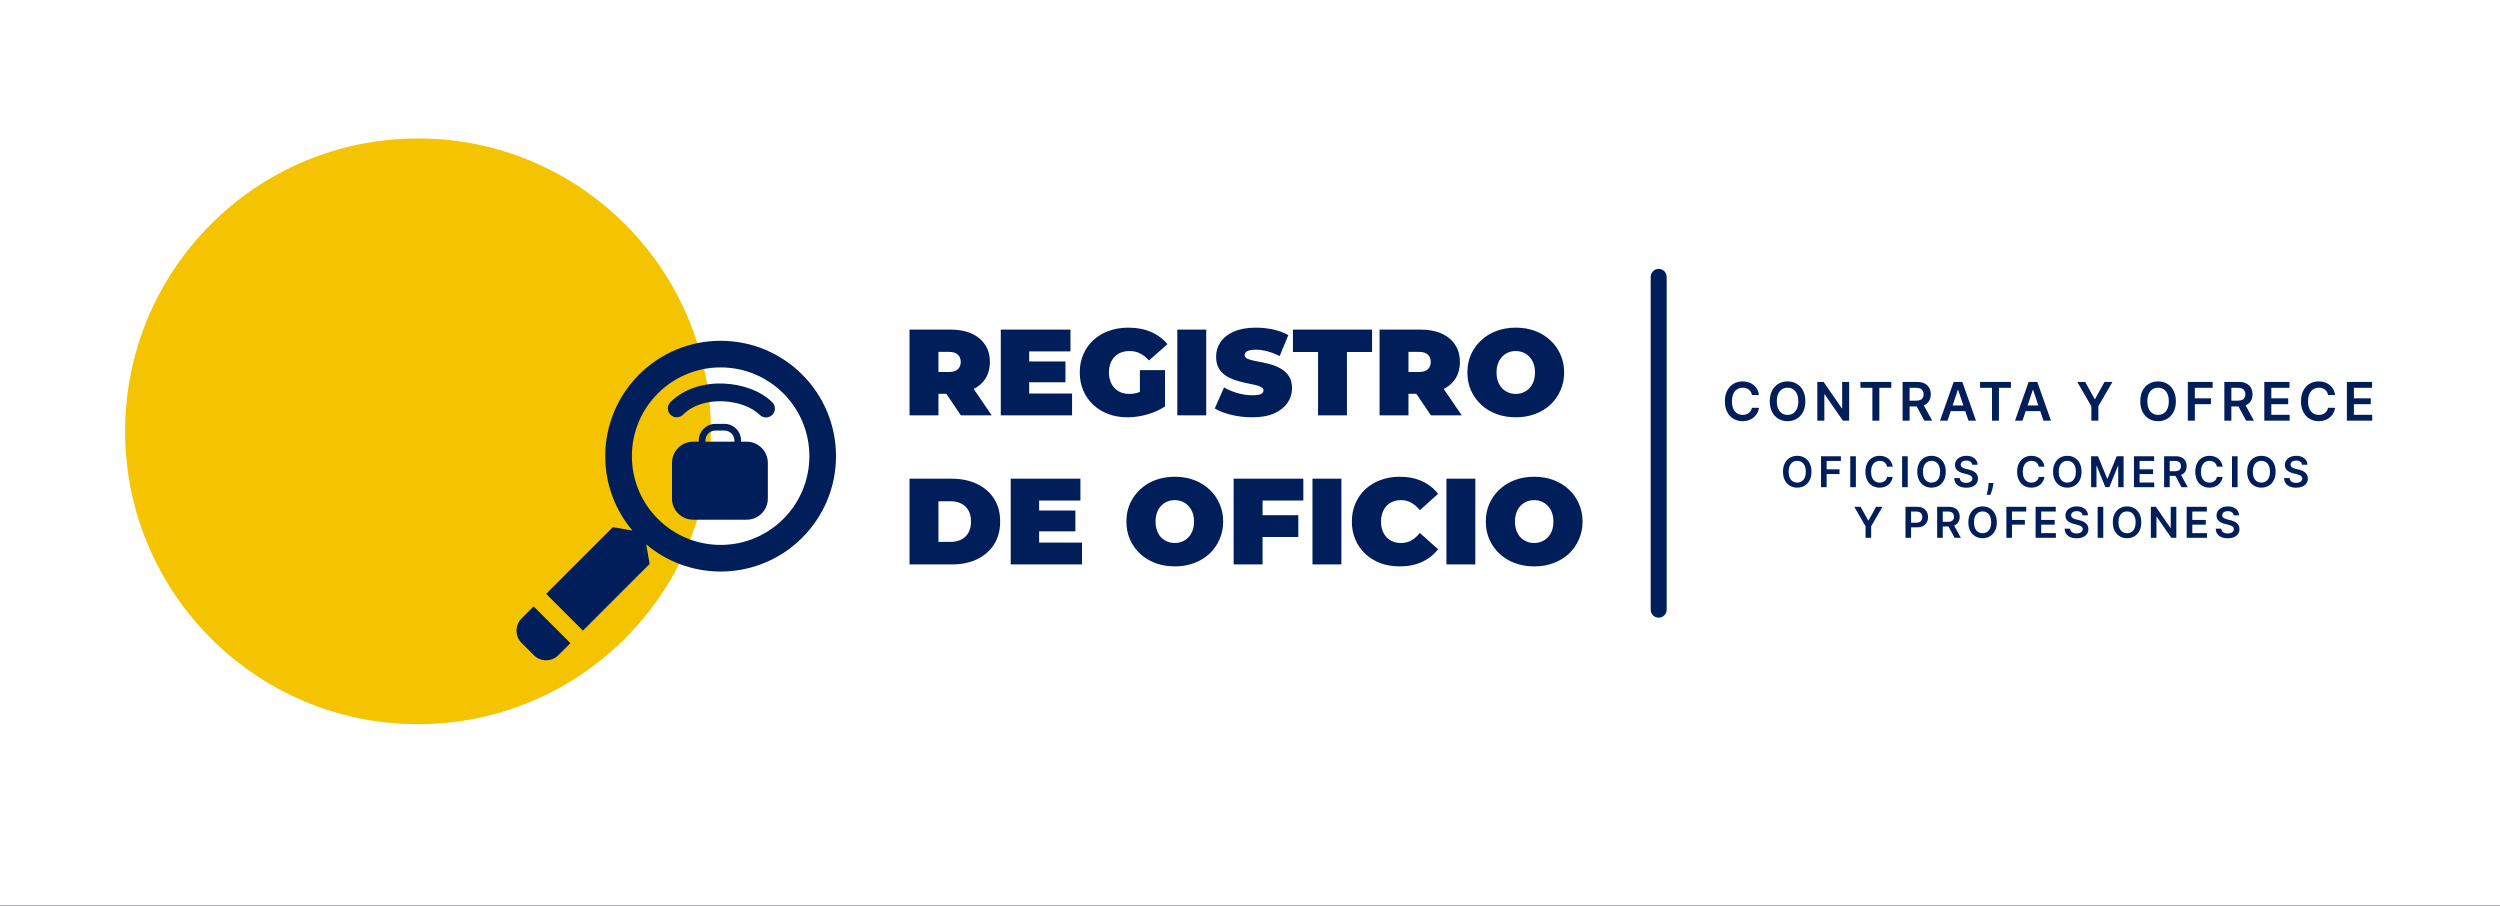
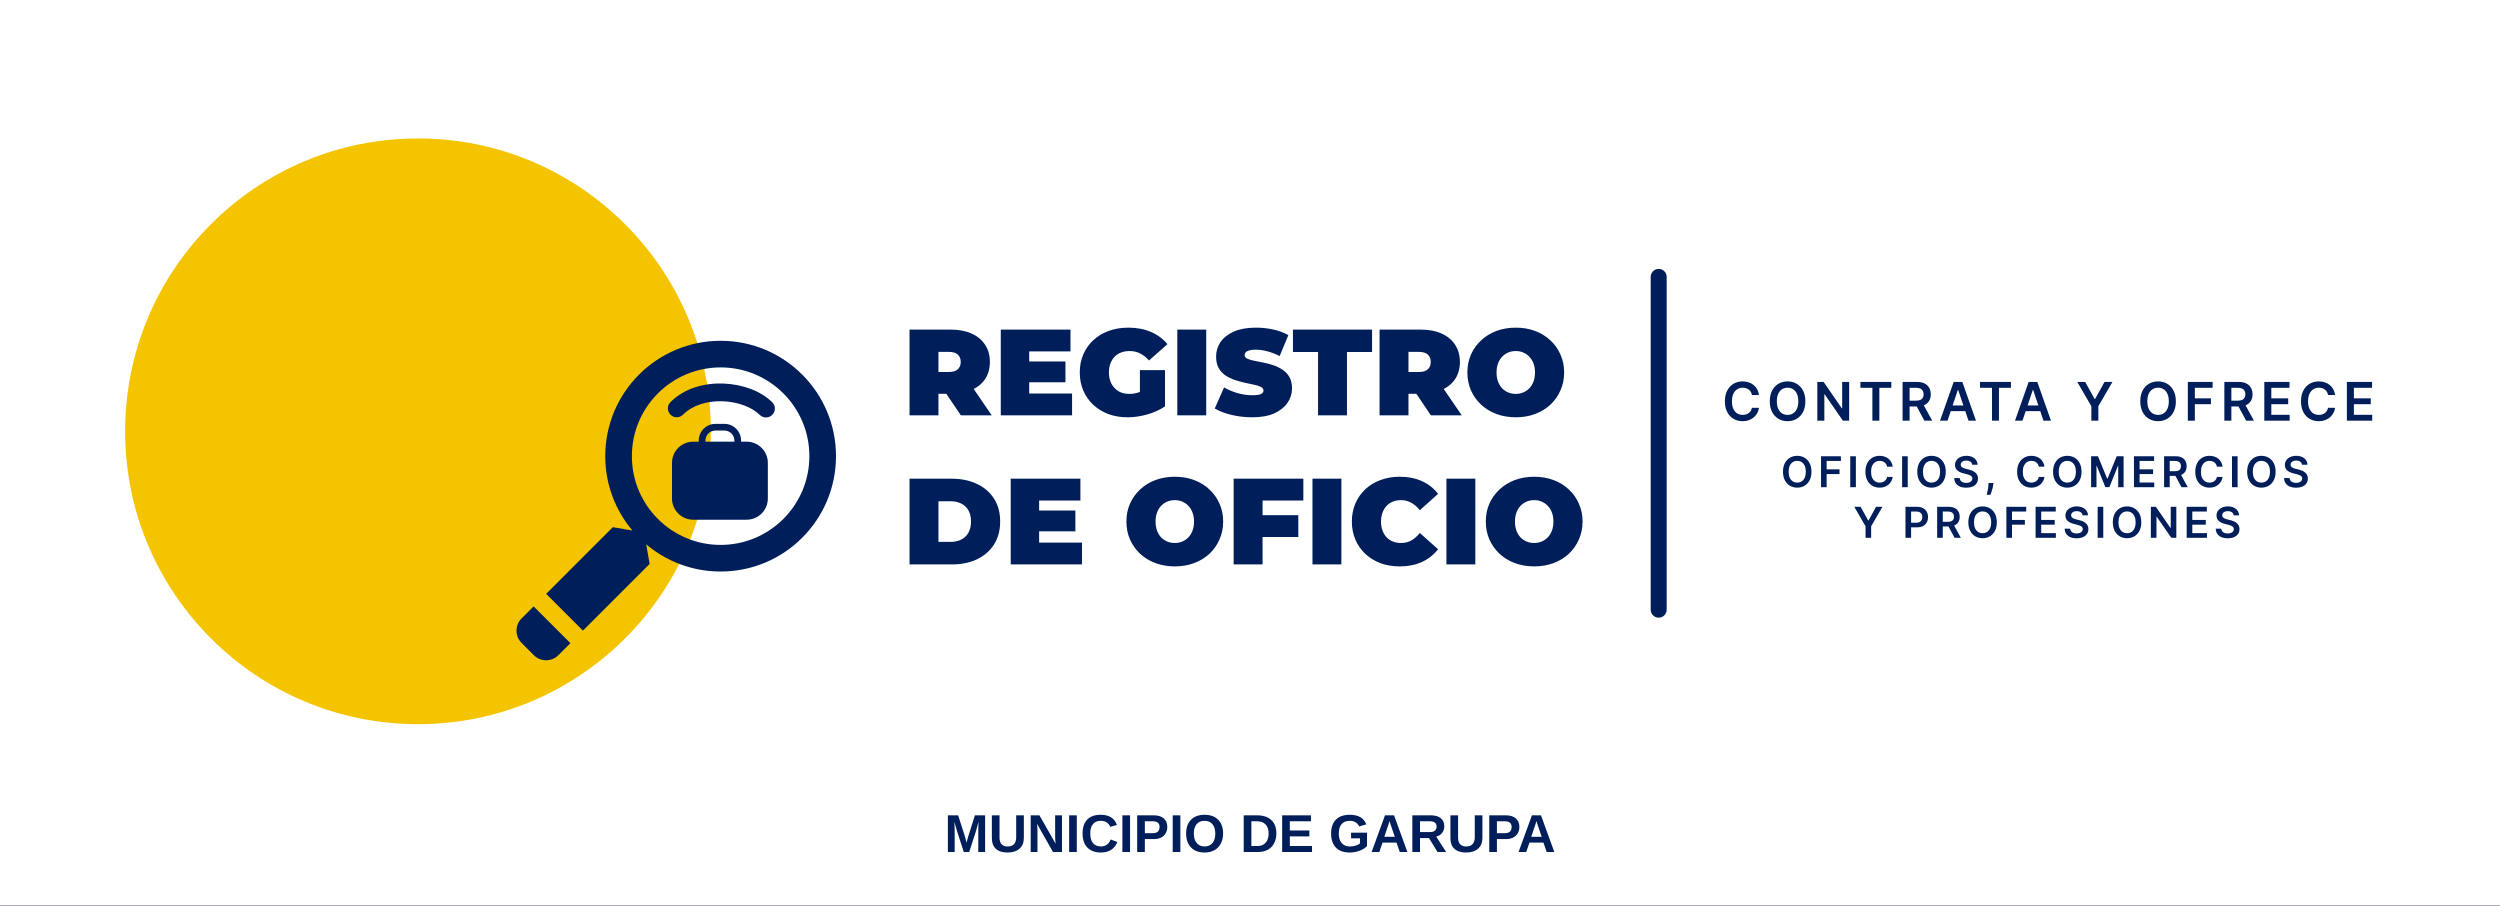
<svg xmlns="http://www.w3.org/2000/svg" width="939" height="340" viewBox="0 0 939 340" fill="none">
  <rect width="939" height="340" fill="#001E5A" />
  <rect width="939" height="340" fill="#001E5A" />
  <rect width="939" height="340" fill="white" />
  <circle cx="157" cy="162" r="110" fill="#F5C400" />
  <path d="M271.507 150.719C277.309 150.944 282.549 153.014 285.352 155.818C286.654 157.12 288.764 157.12 290.066 155.818C291.368 154.517 291.368 152.406 290.067 151.104C285.742 146.779 278.704 144.327 271.766 144.057C264.783 143.785 257.16 145.697 251.821 151.037C250.519 152.339 250.519 154.45 251.821 155.751C253.123 157.053 255.234 157.053 256.535 155.751C260.172 152.113 265.75 150.495 271.507 150.719Z" fill="#001E5A" />
  <path fill-rule="evenodd" clip-rule="evenodd" d="M237.548 199.28C231.175 191.736 227.333 181.983 227.333 171.333C227.333 147.401 246.734 128 270.667 128C294.599 128 314 147.401 314 171.333C314 195.266 294.599 214.667 270.667 214.667C260.017 214.667 250.264 210.825 242.72 204.452L244 211.814L218.954 236.86L205.14 223.046L230.186 198L237.548 199.28ZM270.667 204.667C252.257 204.667 237.333 189.743 237.333 171.333C237.333 152.924 252.257 138 270.667 138C289.076 138 304 152.924 304 171.333C304 189.743 289.076 204.667 270.667 204.667Z" fill="#001E5A" />
  <path d="M214.24 241.574L200.426 227.76L195.907 232.279C193.364 234.822 193.364 238.945 195.907 241.488L200.512 246.093C203.055 248.636 207.178 248.636 209.721 246.093L214.24 241.574Z" fill="#001E5A" />
  <path fill-rule="evenodd" clip-rule="evenodd" d="M278.353 165.479C278.353 162.011 275.542 159.2 272.074 159.2H268.726C265.258 159.2 262.447 162.011 262.447 165.479V167.154H264.958V165.479C264.958 163.398 266.645 161.712 268.726 161.712H272.074C274.155 161.712 275.842 163.398 275.842 165.479V167.154H278.353V165.479Z" fill="#001E5A" />
  <path fill-rule="evenodd" clip-rule="evenodd" d="M288.4 173.851C288.4 169.459 284.839 165.898 280.446 165.898H260.353C255.961 165.898 252.4 169.459 252.4 173.851V187.247C252.4 191.639 255.961 195.2 260.353 195.2H280.446C284.839 195.2 288.4 191.639 288.4 187.247V173.851Z" fill="#001E5A" />
  <path d="M660.686 148.362H658.029C657.954 147.927 657.814 147.541 657.61 147.205C657.407 146.864 657.154 146.575 656.85 146.338C656.547 146.101 656.202 145.924 655.814 145.805C655.43 145.682 655.016 145.621 654.571 145.621C653.78 145.621 653.079 145.82 652.468 146.217C651.858 146.61 651.379 147.188 651.034 147.95C650.688 148.708 650.515 149.634 650.515 150.727C650.515 151.84 650.688 152.777 651.034 153.54C651.384 154.297 651.862 154.87 652.468 155.259C653.079 155.642 653.778 155.834 654.564 155.834C654.999 155.834 655.406 155.777 655.785 155.663C656.169 155.545 656.512 155.372 656.815 155.145C657.123 154.918 657.381 154.638 657.589 154.307C657.802 153.975 657.949 153.597 658.029 153.17L660.686 153.185C660.586 153.876 660.371 154.525 660.039 155.131C659.713 155.737 659.284 156.272 658.754 156.736C658.224 157.195 657.603 157.555 656.893 157.815C656.183 158.071 655.395 158.199 654.528 158.199C653.25 158.199 652.109 157.903 651.105 157.311C650.101 156.719 649.31 155.865 648.733 154.747C648.155 153.63 647.866 152.29 647.866 150.727C647.866 149.16 648.157 147.82 648.74 146.707C649.322 145.59 650.115 144.735 651.119 144.143C652.123 143.552 653.259 143.256 654.528 143.256C655.338 143.256 656.091 143.369 656.787 143.597C657.483 143.824 658.103 144.158 658.647 144.598C659.192 145.034 659.639 145.569 659.99 146.203C660.345 146.833 660.577 147.553 660.686 148.362ZM678.096 150.727C678.096 152.295 677.802 153.637 677.215 154.754C676.633 155.867 675.837 156.719 674.829 157.311C673.825 157.903 672.686 158.199 671.413 158.199C670.139 158.199 668.998 157.903 667.989 157.311C666.986 156.714 666.19 155.86 665.603 154.747C665.021 153.63 664.729 152.29 664.729 150.727C664.729 149.16 665.021 147.82 665.603 146.707C666.19 145.59 666.986 144.735 667.989 144.143C668.998 143.552 670.139 143.256 671.413 143.256C672.686 143.256 673.825 143.552 674.829 144.143C675.837 144.735 676.633 145.59 677.215 146.707C677.802 147.82 678.096 149.16 678.096 150.727ZM675.447 150.727C675.447 149.624 675.274 148.694 674.928 147.936C674.587 147.174 674.114 146.598 673.508 146.21C672.902 145.817 672.203 145.621 671.413 145.621C670.622 145.621 669.924 145.817 669.317 146.21C668.711 146.598 668.236 147.174 667.89 147.936C667.549 148.694 667.379 149.624 667.379 150.727C667.379 151.83 667.549 152.763 667.89 153.526C668.236 154.283 668.711 154.858 669.317 155.251C669.924 155.64 670.622 155.834 671.413 155.834C672.203 155.834 672.902 155.64 673.508 155.251C674.114 154.858 674.587 154.283 674.928 153.526C675.274 152.763 675.447 151.83 675.447 150.727ZM694.54 143.455V158H692.196L685.343 148.092H685.222V158H682.587V143.455H684.945L691.792 153.369H691.919V143.455H694.54ZM698.772 145.663V143.455H710.377V145.663H705.881V158H703.268V145.663H698.772ZM714.614 158V143.455H720.069C721.186 143.455 722.124 143.649 722.881 144.037C723.644 144.425 724.219 144.97 724.607 145.67C725 146.366 725.197 147.179 725.197 148.107C725.197 149.039 724.998 149.849 724.6 150.536C724.207 151.217 723.627 151.745 722.86 152.119C722.093 152.489 721.151 152.673 720.033 152.673H716.148V150.486H719.678C720.332 150.486 720.867 150.396 721.283 150.216C721.7 150.031 722.008 149.764 722.207 149.413C722.41 149.058 722.512 148.623 722.512 148.107C722.512 147.59 722.41 147.15 722.207 146.786C722.003 146.416 721.693 146.137 721.276 145.947C720.86 145.753 720.322 145.656 719.664 145.656H717.249V158H714.614ZM722.129 151.409L725.729 158H722.789L719.252 151.409H722.129ZM731.49 158H728.678L733.798 143.455H737.051L742.179 158H739.366L735.482 146.438H735.368L731.49 158ZM731.582 152.297H739.253V154.413H731.582V152.297ZM743.698 145.663V143.455H755.303V145.663H750.807V158H748.194V145.663H743.698ZM759.65 158H756.838L761.958 143.455H765.211L770.339 158H767.527L763.642 146.438H763.528L759.65 158ZM759.743 152.297H767.413V154.413H759.743V152.297ZM780.222 143.455H783.197L786.756 149.889H786.898L790.456 143.455H793.432L788.141 152.574V158H785.513V152.574L780.222 143.455ZM817.256 150.727C817.256 152.295 816.962 153.637 816.375 154.754C815.793 155.867 814.998 156.719 813.989 157.311C812.985 157.903 811.846 158.199 810.573 158.199C809.299 158.199 808.158 157.903 807.15 157.311C806.146 156.714 805.35 155.86 804.763 154.747C804.181 153.63 803.89 152.29 803.89 150.727C803.89 149.16 804.181 147.82 804.763 146.707C805.35 145.59 806.146 144.735 807.15 144.143C808.158 143.552 809.299 143.256 810.573 143.256C811.846 143.256 812.985 143.552 813.989 144.143C814.998 144.735 815.793 145.59 816.375 146.707C816.962 147.82 817.256 149.16 817.256 150.727ZM814.607 150.727C814.607 149.624 814.434 148.694 814.088 147.936C813.748 147.174 813.274 146.598 812.668 146.21C812.062 145.817 811.364 145.621 810.573 145.621C809.782 145.621 809.084 145.817 808.478 146.21C807.872 146.598 807.396 147.174 807.05 147.936C806.709 148.694 806.539 149.624 806.539 150.727C806.539 151.83 806.709 152.763 807.05 153.526C807.396 154.283 807.872 154.858 808.478 155.251C809.084 155.64 809.782 155.834 810.573 155.834C811.364 155.834 812.062 155.64 812.668 155.251C813.274 154.858 813.748 154.283 814.088 153.526C814.434 152.763 814.607 151.83 814.607 150.727ZM821.747 158V143.455H831.065V145.663H824.382V149.612H830.426V151.821H824.382V158H821.747ZM835.466 158V143.455H840.92C842.038 143.455 842.975 143.649 843.733 144.037C844.495 144.425 845.071 144.97 845.459 145.67C845.852 146.366 846.048 147.179 846.048 148.107C846.048 149.039 845.849 149.849 845.452 150.536C845.059 151.217 844.479 151.745 843.712 152.119C842.945 152.489 842.002 152.673 840.885 152.673H837V150.486H840.53C841.183 150.486 841.718 150.396 842.135 150.216C842.552 150.031 842.859 149.764 843.058 149.413C843.262 149.058 843.364 148.623 843.364 148.107C843.364 147.59 843.262 147.15 843.058 146.786C842.855 146.416 842.545 146.137 842.128 145.947C841.711 145.753 841.174 145.656 840.516 145.656H838.101V158H835.466ZM842.98 151.409L846.581 158H843.641L840.104 151.409H842.98ZM850.474 158V143.455H859.934V145.663H853.109V149.612H859.444V151.821H853.109V155.791H859.991V158H850.474ZM877.072 148.362H874.416C874.34 147.927 874.201 147.541 873.997 147.205C873.794 146.864 873.54 146.575 873.237 146.338C872.934 146.101 872.589 145.924 872.2 145.805C871.817 145.682 871.402 145.621 870.957 145.621C870.167 145.621 869.466 145.82 868.855 146.217C868.244 146.61 867.766 147.188 867.42 147.95C867.075 148.708 866.902 149.634 866.902 150.727C866.902 151.84 867.075 152.777 867.42 153.54C867.771 154.297 868.249 154.87 868.855 155.259C869.466 155.642 870.164 155.834 870.95 155.834C871.386 155.834 871.793 155.777 872.172 155.663C872.555 155.545 872.899 155.372 873.202 155.145C873.509 154.918 873.768 154.638 873.976 154.307C874.189 153.975 874.336 153.597 874.416 153.17L877.072 153.185C876.973 153.876 876.758 154.525 876.426 155.131C876.099 155.737 875.671 156.272 875.141 156.736C874.61 157.195 873.99 157.555 873.28 157.815C872.57 158.071 871.781 158.199 870.915 158.199C869.636 158.199 868.495 157.903 867.491 157.311C866.488 156.719 865.697 155.865 865.119 154.747C864.542 153.63 864.253 152.29 864.253 150.727C864.253 149.16 864.544 147.82 865.126 146.707C865.709 145.59 866.502 144.735 867.506 144.143C868.509 143.552 869.646 143.256 870.915 143.256C871.724 143.256 872.477 143.369 873.173 143.597C873.869 143.824 874.49 144.158 875.034 144.598C875.579 145.034 876.026 145.569 876.376 146.203C876.732 146.833 876.964 147.553 877.072 148.362ZM881.485 158V143.455H890.946V145.663H884.12V149.612H890.456V151.821H884.12V155.791H891.002V158H881.485Z" fill="#001E5A" />
  <path d="M680.388 177.182C680.388 178.436 680.153 179.509 679.683 180.403C679.217 181.294 678.581 181.975 677.774 182.449C676.971 182.922 676.06 183.159 675.041 183.159C674.022 183.159 673.109 182.922 672.302 182.449C671.499 181.972 670.863 181.288 670.393 180.398C669.927 179.504 669.694 178.432 669.694 177.182C669.694 175.928 669.927 174.856 670.393 173.966C670.863 173.072 671.499 172.388 672.302 171.915C673.109 171.441 674.022 171.205 675.041 171.205C676.06 171.205 676.971 171.441 677.774 171.915C678.581 172.388 679.217 173.072 679.683 173.966C680.153 174.856 680.388 175.928 680.388 177.182ZM678.268 177.182C678.268 176.299 678.13 175.555 677.854 174.949C677.581 174.339 677.202 173.879 676.717 173.568C676.232 173.254 675.674 173.097 675.041 173.097C674.408 173.097 673.85 173.254 673.365 173.568C672.88 173.879 672.499 174.339 672.223 174.949C671.95 175.555 671.814 176.299 671.814 177.182C671.814 178.064 671.95 178.811 672.223 179.42C672.499 180.027 672.88 180.487 673.365 180.801C673.85 181.112 674.408 181.267 675.041 181.267C675.674 181.267 676.232 181.112 676.717 180.801C677.202 180.487 677.581 180.027 677.854 179.42C678.13 178.811 678.268 178.064 678.268 177.182ZM683.981 183V171.364H691.435V173.131H686.088V176.29H690.924V178.057H686.088V183H683.981ZM697.063 171.364V183H694.956V171.364H697.063ZM710.906 175.29H708.781C708.721 174.941 708.609 174.633 708.446 174.364C708.283 174.091 708.081 173.86 707.838 173.67C707.596 173.481 707.319 173.339 707.009 173.244C706.702 173.146 706.37 173.097 706.014 173.097C705.382 173.097 704.821 173.256 704.333 173.574C703.844 173.888 703.461 174.35 703.185 174.96C702.908 175.566 702.77 176.307 702.77 177.182C702.77 178.072 702.908 178.822 703.185 179.432C703.465 180.038 703.848 180.496 704.333 180.807C704.821 181.114 705.38 181.267 706.009 181.267C706.357 181.267 706.683 181.222 706.986 181.131C707.293 181.036 707.567 180.898 707.81 180.716C708.056 180.534 708.262 180.311 708.429 180.045C708.6 179.78 708.717 179.477 708.781 179.136L710.906 179.148C710.827 179.701 710.654 180.22 710.389 180.705C710.128 181.189 709.785 181.617 709.361 181.989C708.937 182.356 708.44 182.644 707.872 182.852C707.304 183.057 706.673 183.159 705.98 183.159C704.958 183.159 704.045 182.922 703.242 182.449C702.439 181.975 701.806 181.292 701.344 180.398C700.882 179.504 700.651 178.432 700.651 177.182C700.651 175.928 700.884 174.856 701.35 173.966C701.815 173.072 702.45 172.388 703.253 171.915C704.056 171.441 704.965 171.205 705.98 171.205C706.628 171.205 707.23 171.295 707.787 171.477C708.344 171.659 708.84 171.926 709.276 172.278C709.711 172.627 710.069 173.055 710.35 173.562C710.634 174.066 710.819 174.642 710.906 175.29ZM716.545 171.364V183H714.437V171.364H716.545ZM730.825 177.182C730.825 178.436 730.59 179.509 730.121 180.403C729.655 181.294 729.018 181.975 728.212 182.449C727.408 182.922 726.497 183.159 725.479 183.159C724.46 183.159 723.547 182.922 722.74 182.449C721.937 181.972 721.301 181.288 720.831 180.398C720.365 179.504 720.132 178.432 720.132 177.182C720.132 175.928 720.365 174.856 720.831 173.966C721.301 173.072 721.937 172.388 722.74 171.915C723.547 171.441 724.46 171.205 725.479 171.205C726.497 171.205 727.408 171.441 728.212 171.915C729.018 172.388 729.655 173.072 730.121 173.966C730.59 174.856 730.825 175.928 730.825 177.182ZM728.706 177.182C728.706 176.299 728.568 175.555 728.291 174.949C728.018 174.339 727.64 173.879 727.155 173.568C726.67 173.254 726.111 173.097 725.479 173.097C724.846 173.097 724.287 173.254 723.802 173.568C723.318 173.879 722.937 174.339 722.66 174.949C722.388 175.555 722.251 176.299 722.251 177.182C722.251 178.064 722.388 178.811 722.66 179.42C722.937 180.027 723.318 180.487 723.802 180.801C724.287 181.112 724.846 181.267 725.479 181.267C726.111 181.267 726.67 181.112 727.155 180.801C727.64 180.487 728.018 180.027 728.291 179.42C728.568 178.811 728.706 178.064 728.706 177.182ZM740.742 174.562C740.689 174.066 740.465 173.68 740.071 173.403C739.681 173.127 739.174 172.989 738.549 172.989C738.109 172.989 737.732 173.055 737.418 173.188C737.104 173.32 736.863 173.5 736.696 173.727C736.53 173.955 736.445 174.214 736.441 174.506C736.441 174.748 736.496 174.958 736.606 175.136C736.719 175.314 736.873 175.466 737.066 175.591C737.259 175.712 737.473 175.814 737.708 175.898C737.943 175.981 738.179 176.051 738.418 176.108L739.509 176.381C739.948 176.483 740.371 176.621 740.776 176.795C741.185 176.97 741.551 177.189 741.873 177.455C742.198 177.72 742.456 178.04 742.645 178.415C742.835 178.79 742.929 179.229 742.929 179.733C742.929 180.415 742.755 181.015 742.407 181.534C742.058 182.049 741.554 182.453 740.895 182.744C740.24 183.032 739.446 183.176 738.515 183.176C737.609 183.176 736.823 183.036 736.157 182.756C735.494 182.475 734.975 182.066 734.6 181.528C734.229 180.991 734.028 180.335 733.998 179.562H736.071C736.102 179.968 736.227 180.305 736.446 180.574C736.666 180.843 736.952 181.044 737.304 181.176C737.66 181.309 738.058 181.375 738.498 181.375C738.956 181.375 739.357 181.307 739.702 181.17C740.051 181.03 740.323 180.837 740.52 180.591C740.717 180.341 740.818 180.049 740.821 179.716C740.818 179.413 740.729 179.163 740.554 178.966C740.38 178.765 740.136 178.598 739.821 178.466C739.511 178.33 739.147 178.208 738.731 178.102L737.407 177.761C736.448 177.515 735.691 177.142 735.134 176.642C734.581 176.138 734.304 175.47 734.304 174.636C734.304 173.951 734.49 173.35 734.861 172.835C735.236 172.32 735.746 171.92 736.39 171.636C737.034 171.348 737.763 171.205 738.577 171.205C739.403 171.205 740.126 171.348 740.748 171.636C741.373 171.92 741.863 172.316 742.219 172.824C742.575 173.328 742.759 173.907 742.77 174.562H740.742ZM748.733 181.409L748.659 182.034C748.606 182.511 748.511 182.996 748.375 183.489C748.242 183.985 748.102 184.441 747.954 184.858C747.806 185.275 747.687 185.602 747.596 185.841H746.21C746.263 185.61 746.335 185.295 746.426 184.898C746.52 184.5 746.611 184.053 746.698 183.557C746.786 183.061 746.844 182.557 746.875 182.045L746.914 181.409H748.733ZM767.897 175.29H765.772C765.711 174.941 765.6 174.633 765.437 174.364C765.274 174.091 765.071 173.86 764.829 173.67C764.586 173.481 764.31 173.339 763.999 173.244C763.692 173.146 763.361 173.097 763.005 173.097C762.372 173.097 761.812 173.256 761.323 173.574C760.835 173.888 760.452 174.35 760.175 174.96C759.899 175.566 759.761 176.307 759.761 177.182C759.761 178.072 759.899 178.822 760.175 179.432C760.456 180.038 760.838 180.496 761.323 180.807C761.812 181.114 762.371 181.267 762.999 181.267C763.348 181.267 763.674 181.222 763.977 181.131C764.283 181.036 764.558 180.898 764.8 180.716C765.047 180.534 765.253 180.311 765.42 180.045C765.59 179.78 765.708 179.477 765.772 179.136L767.897 179.148C767.817 179.701 767.645 180.22 767.38 180.705C767.119 181.189 766.776 181.617 766.352 181.989C765.927 182.356 765.431 182.644 764.863 182.852C764.295 183.057 763.664 183.159 762.971 183.159C761.948 183.159 761.035 182.922 760.232 182.449C759.429 181.975 758.797 181.292 758.335 180.398C757.872 179.504 757.641 178.432 757.641 177.182C757.641 175.928 757.874 174.856 758.34 173.966C758.806 173.072 759.441 172.388 760.244 171.915C761.047 171.441 761.956 171.205 762.971 171.205C763.619 171.205 764.221 171.295 764.778 171.477C765.335 171.659 765.831 171.926 766.266 172.278C766.702 172.627 767.06 173.055 767.34 173.562C767.624 174.066 767.81 174.642 767.897 175.29ZM781.825 177.182C781.825 178.436 781.59 179.509 781.121 180.403C780.655 181.294 780.018 181.975 779.212 182.449C778.408 182.922 777.497 183.159 776.479 183.159C775.46 183.159 774.547 182.922 773.74 182.449C772.937 181.972 772.301 181.288 771.831 180.398C771.365 179.504 771.132 178.432 771.132 177.182C771.132 175.928 771.365 174.856 771.831 173.966C772.301 173.072 772.937 172.388 773.74 171.915C774.547 171.441 775.46 171.205 776.479 171.205C777.497 171.205 778.408 171.441 779.212 171.915C780.018 172.388 780.655 173.072 781.121 173.966C781.59 174.856 781.825 175.928 781.825 177.182ZM779.706 177.182C779.706 176.299 779.568 175.555 779.291 174.949C779.018 174.339 778.64 173.879 778.155 173.568C777.67 173.254 777.111 173.097 776.479 173.097C775.846 173.097 775.287 173.254 774.802 173.568C774.318 173.879 773.937 174.339 773.66 174.949C773.388 175.555 773.251 176.299 773.251 177.182C773.251 178.064 773.388 178.811 773.66 179.42C773.937 180.027 774.318 180.487 774.802 180.801C775.287 181.112 775.846 181.267 776.479 181.267C777.111 181.267 777.67 181.112 778.155 180.801C778.64 180.487 779.018 180.027 779.291 179.42C779.568 178.811 779.706 178.064 779.706 177.182ZM785.418 171.364H787.998L791.452 179.795H791.588L795.043 171.364H797.623V183H795.6V175.006H795.492L792.276 182.966H790.765L787.549 174.989H787.441V183H785.418V171.364ZM801.518 183V171.364H809.086V173.131H803.626V176.29H808.694V178.057H803.626V181.233H809.132V183H801.518ZM812.837 183V171.364H817.2C818.094 171.364 818.844 171.519 819.45 171.83C820.06 172.14 820.52 172.576 820.831 173.136C821.145 173.693 821.303 174.343 821.303 175.085C821.303 175.831 821.144 176.479 820.825 177.028C820.511 177.574 820.047 177.996 819.433 178.295C818.82 178.591 818.066 178.739 817.172 178.739H814.064V176.989H816.888C817.411 176.989 817.839 176.917 818.172 176.773C818.505 176.625 818.752 176.411 818.911 176.131C819.074 175.847 819.155 175.498 819.155 175.085C819.155 174.672 819.074 174.32 818.911 174.028C818.748 173.733 818.5 173.509 818.166 173.358C817.833 173.203 817.403 173.125 816.877 173.125H814.945V183H812.837ZM818.848 177.727L821.729 183H819.377L816.547 177.727H818.848ZM834.803 175.29H832.678C832.618 174.941 832.506 174.633 832.343 174.364C832.18 174.091 831.978 173.86 831.735 173.67C831.493 173.481 831.216 173.339 830.906 173.244C830.599 173.146 830.267 173.097 829.911 173.097C829.279 173.097 828.718 173.256 828.229 173.574C827.741 173.888 827.358 174.35 827.082 174.96C826.805 175.566 826.667 176.307 826.667 177.182C826.667 178.072 826.805 178.822 827.082 179.432C827.362 180.038 827.745 180.496 828.229 180.807C828.718 181.114 829.277 181.267 829.906 181.267C830.254 181.267 830.58 181.222 830.883 181.131C831.19 181.036 831.464 180.898 831.707 180.716C831.953 180.534 832.159 180.311 832.326 180.045C832.496 179.78 832.614 179.477 832.678 179.136L834.803 179.148C834.724 179.701 834.551 180.22 834.286 180.705C834.025 181.189 833.682 181.617 833.258 181.989C832.834 182.356 832.337 182.644 831.769 182.852C831.201 183.057 830.57 183.159 829.877 183.159C828.854 183.159 827.942 182.922 827.138 182.449C826.335 181.975 825.703 181.292 825.241 180.398C824.779 179.504 824.548 178.432 824.548 177.182C824.548 175.928 824.781 174.856 825.246 173.966C825.712 173.072 826.347 172.388 827.15 171.915C827.953 171.441 828.862 171.205 829.877 171.205C830.525 171.205 831.127 171.295 831.684 171.477C832.241 171.659 832.737 171.926 833.173 172.278C833.608 172.627 833.966 173.055 834.246 173.562C834.531 174.066 834.716 174.642 834.803 175.29ZM840.442 171.364V183H838.334V171.364H840.442ZM854.722 177.182C854.722 178.436 854.487 179.509 854.017 180.403C853.552 181.294 852.915 181.975 852.108 182.449C851.305 182.922 850.394 183.159 849.375 183.159C848.356 183.159 847.444 182.922 846.637 182.449C845.834 181.972 845.197 181.288 844.728 180.398C844.262 179.504 844.029 178.432 844.029 177.182C844.029 175.928 844.262 174.856 844.728 173.966C845.197 173.072 845.834 172.388 846.637 171.915C847.444 171.441 848.356 171.205 849.375 171.205C850.394 171.205 851.305 171.441 852.108 171.915C852.915 172.388 853.552 173.072 854.017 173.966C854.487 174.856 854.722 175.928 854.722 177.182ZM852.603 177.182C852.603 176.299 852.464 175.555 852.188 174.949C851.915 174.339 851.536 173.879 851.052 173.568C850.567 173.254 850.008 173.097 849.375 173.097C848.743 173.097 848.184 173.254 847.699 173.568C847.214 173.879 846.834 174.339 846.557 174.949C846.285 175.555 846.148 176.299 846.148 177.182C846.148 178.064 846.285 178.811 846.557 179.42C846.834 180.027 847.214 180.487 847.699 180.801C848.184 181.112 848.743 181.267 849.375 181.267C850.008 181.267 850.567 181.112 851.052 180.801C851.536 180.487 851.915 180.027 852.188 179.42C852.464 178.811 852.603 178.064 852.603 177.182ZM864.639 174.562C864.586 174.066 864.362 173.68 863.968 173.403C863.578 173.127 863.071 172.989 862.446 172.989C862.006 172.989 861.629 173.055 861.315 173.188C861.001 173.32 860.76 173.5 860.593 173.727C860.427 173.955 860.341 174.214 860.338 174.506C860.338 174.748 860.393 174.958 860.502 175.136C860.616 175.314 860.769 175.466 860.963 175.591C861.156 175.712 861.37 175.814 861.605 175.898C861.84 175.981 862.076 176.051 862.315 176.108L863.406 176.381C863.845 176.483 864.268 176.621 864.673 176.795C865.082 176.97 865.447 177.189 865.769 177.455C866.095 177.72 866.353 178.04 866.542 178.415C866.732 178.79 866.826 179.229 866.826 179.733C866.826 180.415 866.652 181.015 866.304 181.534C865.955 182.049 865.451 182.453 864.792 182.744C864.137 183.032 863.343 183.176 862.411 183.176C861.506 183.176 860.72 183.036 860.054 182.756C859.391 182.475 858.872 182.066 858.497 181.528C858.126 180.991 857.925 180.335 857.894 179.562H859.968C859.999 179.968 860.124 180.305 860.343 180.574C860.563 180.843 860.849 181.044 861.201 181.176C861.557 181.309 861.955 181.375 862.394 181.375C862.853 181.375 863.254 181.307 863.599 181.17C863.947 181.03 864.22 180.837 864.417 180.591C864.614 180.341 864.715 180.049 864.718 179.716C864.715 179.413 864.626 179.163 864.451 178.966C864.277 178.765 864.033 178.598 863.718 178.466C863.408 178.33 863.044 178.208 862.627 178.102L861.304 177.761C860.345 177.515 859.588 177.142 859.031 176.642C858.478 176.138 858.201 175.47 858.201 174.636C858.201 173.951 858.387 173.35 858.758 172.835C859.133 172.32 859.643 171.92 860.286 171.636C860.93 171.348 861.66 171.205 862.474 171.205C863.3 171.205 864.023 171.348 864.644 171.636C865.269 171.92 865.76 172.316 866.116 172.824C866.472 173.328 866.656 173.907 866.667 174.562H864.639ZM696.471 190.364H698.852L701.698 195.511H701.812L704.659 190.364H707.039L702.806 197.659V202H700.704V197.659L696.471 190.364ZM715.701 202V190.364H720.064C720.958 190.364 721.708 190.53 722.314 190.864C722.924 191.197 723.385 191.655 723.695 192.239C724.01 192.818 724.167 193.477 724.167 194.216C724.167 194.962 724.01 195.625 723.695 196.205C723.381 196.784 722.917 197.241 722.303 197.574C721.689 197.903 720.934 198.068 720.036 198.068H717.144V196.335H719.752C720.275 196.335 720.703 196.244 721.036 196.062C721.369 195.881 721.616 195.631 721.775 195.312C721.938 194.994 722.019 194.629 722.019 194.216C722.019 193.803 721.938 193.439 721.775 193.125C721.616 192.811 721.368 192.566 721.03 192.392C720.697 192.214 720.267 192.125 719.741 192.125H717.809V202H715.701ZM727.598 202V190.364H731.961C732.855 190.364 733.605 190.519 734.211 190.83C734.821 191.14 735.281 191.576 735.592 192.136C735.906 192.693 736.064 193.343 736.064 194.085C736.064 194.831 735.905 195.479 735.586 196.028C735.272 196.574 734.808 196.996 734.194 197.295C733.581 197.591 732.827 197.739 731.933 197.739H728.825V195.989H731.649C732.172 195.989 732.6 195.917 732.933 195.773C733.266 195.625 733.513 195.411 733.672 195.131C733.834 194.847 733.916 194.498 733.916 194.085C733.916 193.672 733.834 193.32 733.672 193.028C733.509 192.733 733.261 192.509 732.927 192.358C732.594 192.203 732.164 192.125 731.638 192.125H729.706V202H727.598ZM733.609 196.727L736.49 202H734.138L731.308 196.727H733.609ZM750.002 196.182C750.002 197.436 749.767 198.509 749.297 199.403C748.831 200.294 748.195 200.975 747.388 201.449C746.585 201.922 745.674 202.159 744.655 202.159C743.636 202.159 742.723 201.922 741.916 201.449C741.113 200.972 740.477 200.288 740.007 199.398C739.541 198.504 739.309 197.432 739.309 196.182C739.309 194.928 739.541 193.856 740.007 192.966C740.477 192.072 741.113 191.388 741.916 190.915C742.723 190.441 743.636 190.205 744.655 190.205C745.674 190.205 746.585 190.441 747.388 190.915C748.195 191.388 748.831 192.072 749.297 192.966C749.767 193.856 750.002 194.928 750.002 196.182ZM747.882 196.182C747.882 195.299 747.744 194.555 747.468 193.949C747.195 193.339 746.816 192.879 746.331 192.568C745.846 192.254 745.288 192.097 744.655 192.097C744.023 192.097 743.464 192.254 742.979 192.568C742.494 192.879 742.113 193.339 741.837 193.949C741.564 194.555 741.428 195.299 741.428 196.182C741.428 197.064 741.564 197.811 741.837 198.42C742.113 199.027 742.494 199.487 742.979 199.801C743.464 200.112 744.023 200.267 744.655 200.267C745.288 200.267 745.846 200.112 746.331 199.801C746.816 199.487 747.195 199.027 747.468 198.42C747.744 197.811 747.882 197.064 747.882 196.182ZM753.595 202V190.364H761.049V192.131H755.703V195.29H760.538V197.057H755.703V202H753.595ZM764.57 202V190.364H772.138V192.131H766.678V195.29H771.746V197.057H766.678V200.233H772.183V202H764.57ZM782.212 193.562C782.159 193.066 781.936 192.68 781.542 192.403C781.152 192.127 780.644 191.989 780.019 191.989C779.58 191.989 779.203 192.055 778.888 192.188C778.574 192.32 778.333 192.5 778.167 192.727C778 192.955 777.915 193.214 777.911 193.506C777.911 193.748 777.966 193.958 778.076 194.136C778.189 194.314 778.343 194.466 778.536 194.591C778.729 194.712 778.943 194.814 779.178 194.898C779.413 194.981 779.65 195.051 779.888 195.108L780.979 195.381C781.419 195.483 781.841 195.621 782.246 195.795C782.655 195.97 783.021 196.189 783.343 196.455C783.669 196.72 783.926 197.04 784.116 197.415C784.305 197.79 784.4 198.229 784.4 198.733C784.4 199.415 784.225 200.015 783.877 200.534C783.529 201.049 783.025 201.453 782.366 201.744C781.71 202.032 780.917 202.176 779.985 202.176C779.08 202.176 778.294 202.036 777.627 201.756C776.964 201.475 776.445 201.066 776.07 200.528C775.699 199.991 775.498 199.335 775.468 198.562H777.542C777.572 198.968 777.697 199.305 777.917 199.574C778.136 199.843 778.422 200.044 778.775 200.176C779.131 200.309 779.529 200.375 779.968 200.375C780.426 200.375 780.828 200.307 781.172 200.17C781.521 200.03 781.794 199.837 781.991 199.591C782.188 199.341 782.288 199.049 782.292 198.716C782.288 198.413 782.199 198.163 782.025 197.966C781.85 197.765 781.606 197.598 781.292 197.466C780.981 197.33 780.618 197.208 780.201 197.102L778.877 196.761C777.919 196.515 777.161 196.142 776.604 195.642C776.051 195.138 775.775 194.47 775.775 193.636C775.775 192.951 775.96 192.35 776.332 191.835C776.707 191.32 777.216 190.92 777.86 190.636C778.504 190.348 779.233 190.205 780.047 190.205C780.873 190.205 781.597 190.348 782.218 190.636C782.843 190.92 783.333 191.316 783.689 191.824C784.046 192.328 784.229 192.907 784.241 193.562H782.212ZM789.987 190.364V202H787.879V190.364H789.987ZM804.267 196.182C804.267 197.436 804.032 198.509 803.563 199.403C803.097 200.294 802.461 200.975 801.654 201.449C800.851 201.922 799.94 202.159 798.921 202.159C797.902 202.159 796.989 201.922 796.182 201.449C795.379 200.972 794.743 200.288 794.273 199.398C793.807 198.504 793.574 197.432 793.574 196.182C793.574 194.928 793.807 193.856 794.273 192.966C794.743 192.072 795.379 191.388 796.182 190.915C796.989 190.441 797.902 190.205 798.921 190.205C799.94 190.205 800.851 190.441 801.654 190.915C802.461 191.388 803.097 192.072 803.563 192.966C804.032 193.856 804.267 194.928 804.267 196.182ZM802.148 196.182C802.148 195.299 802.01 194.555 801.733 193.949C801.461 193.339 801.082 192.879 800.597 192.568C800.112 192.254 799.553 192.097 798.921 192.097C798.288 192.097 797.729 192.254 797.245 192.568C796.76 192.879 796.379 193.339 796.103 193.949C795.83 194.555 795.693 195.299 795.693 196.182C795.693 197.064 795.83 197.811 796.103 198.42C796.379 199.027 796.76 199.487 797.245 199.801C797.729 200.112 798.288 200.267 798.921 200.267C799.553 200.267 800.112 200.112 800.597 199.801C801.082 199.487 801.461 199.027 801.733 198.42C802.01 197.811 802.148 197.064 802.148 196.182ZM817.423 190.364V202H815.548L810.065 194.074H809.968V202H807.86V190.364H809.747L815.224 198.295H815.326V190.364H817.423ZM821.32 202V190.364H828.888V192.131H823.428V195.29H828.496V197.057H823.428V200.233H828.933V202H821.32ZM838.962 193.562C838.909 193.066 838.686 192.68 838.292 192.403C837.902 192.127 837.394 191.989 836.769 191.989C836.33 191.989 835.953 192.055 835.638 192.188C835.324 192.32 835.083 192.5 834.917 192.727C834.75 192.955 834.665 193.214 834.661 193.506C834.661 193.748 834.716 193.958 834.826 194.136C834.939 194.314 835.093 194.466 835.286 194.591C835.479 194.712 835.693 194.814 835.928 194.898C836.163 194.981 836.4 195.051 836.638 195.108L837.729 195.381C838.169 195.483 838.591 195.621 838.996 195.795C839.405 195.97 839.771 196.189 840.093 196.455C840.419 196.72 840.676 197.04 840.866 197.415C841.055 197.79 841.15 198.229 841.15 198.733C841.15 199.415 840.975 200.015 840.627 200.534C840.279 201.049 839.775 201.453 839.116 201.744C838.46 202.032 837.667 202.176 836.735 202.176C835.83 202.176 835.044 202.036 834.377 201.756C833.714 201.475 833.195 201.066 832.82 200.528C832.449 199.991 832.248 199.335 832.218 198.562H834.292C834.322 198.968 834.447 199.305 834.667 199.574C834.886 199.843 835.172 200.044 835.525 200.176C835.881 200.309 836.279 200.375 836.718 200.375C837.176 200.375 837.578 200.307 837.922 200.17C838.271 200.03 838.544 199.837 838.741 199.591C838.938 199.341 839.038 199.049 839.042 198.716C839.038 198.413 838.949 198.163 838.775 197.966C838.6 197.765 838.356 197.598 838.042 197.466C837.731 197.33 837.368 197.208 836.951 197.102L835.627 196.761C834.669 196.515 833.911 196.142 833.354 195.642C832.801 195.138 832.525 194.47 832.525 193.636C832.525 192.951 832.71 192.35 833.082 191.835C833.457 191.32 833.966 190.92 834.61 190.636C835.254 190.348 835.983 190.205 836.797 190.205C837.623 190.205 838.347 190.348 838.968 190.636C839.593 190.92 840.083 191.316 840.439 191.824C840.796 192.328 840.979 192.907 840.991 193.562H838.962Z" fill="#001E5A" />
  <path d="M341.622 156V123.8H357.124C360.129 123.8 362.721 124.291 364.898 125.272C367.106 126.253 368.808 127.664 370.004 129.504C371.2 131.313 371.798 133.46 371.798 135.944C371.798 138.428 371.2 140.575 370.004 142.384C368.808 144.163 367.106 145.527 364.898 146.478C362.721 147.429 360.129 147.904 357.124 147.904H347.648L352.478 143.442V156H341.622ZM360.896 156L352.984 144.27H364.484L372.488 156H360.896ZM352.478 144.638L347.648 139.716H356.434C357.937 139.716 359.041 139.379 359.746 138.704C360.482 138.029 360.85 137.109 360.85 135.944C360.85 134.779 360.482 133.859 359.746 133.184C359.041 132.509 357.937 132.172 356.434 132.172H347.648L352.478 127.25V144.638ZM385.833 135.76H400.185V143.58H385.833V135.76ZM386.569 147.812H402.669V156H375.897V123.8H402.071V131.988H386.569V147.812ZM423.547 156.736C420.94 156.736 418.533 156.337 416.325 155.54C414.147 154.712 412.246 153.547 410.621 152.044C409.026 150.541 407.784 148.763 406.895 146.708C406.005 144.653 405.561 142.384 405.561 139.9C405.561 137.416 406.005 135.147 406.895 133.092C407.784 131.037 409.041 129.259 410.667 127.756C412.292 126.253 414.209 125.103 416.417 124.306C418.655 123.478 421.109 123.064 423.777 123.064C426.966 123.064 429.803 123.601 432.287 124.674C434.801 125.747 436.871 127.281 438.497 129.274L431.551 135.392C430.539 134.227 429.435 133.353 428.239 132.77C427.073 132.157 425.77 131.85 424.329 131.85C423.133 131.85 422.044 132.034 421.063 132.402C420.112 132.77 419.299 133.307 418.625 134.012C417.95 134.717 417.429 135.561 417.061 136.542C416.693 137.523 416.509 138.643 416.509 139.9C416.509 141.096 416.693 142.2 417.061 143.212C417.429 144.193 417.95 145.037 418.625 145.742C419.299 146.447 420.097 146.999 421.017 147.398C421.967 147.766 423.025 147.95 424.191 147.95C425.417 147.95 426.613 147.751 427.779 147.352C428.944 146.923 430.186 146.202 431.505 145.19L437.577 152.642C435.614 153.961 433.375 154.973 430.861 155.678C428.346 156.383 425.908 156.736 423.547 156.736ZM428.147 151.262V139.026H437.577V152.642L428.147 151.262ZM442.202 156V123.8H453.058V156H442.202ZM470.29 156.736C467.591 156.736 464.985 156.429 462.47 155.816C459.955 155.203 457.885 154.405 456.26 153.424L459.756 145.512C461.289 146.401 462.991 147.122 464.862 147.674C466.763 148.195 468.603 148.456 470.382 148.456C471.425 148.456 472.237 148.395 472.82 148.272C473.433 148.119 473.878 147.919 474.154 147.674C474.43 147.398 474.568 147.076 474.568 146.708C474.568 146.125 474.246 145.665 473.602 145.328C472.958 144.991 472.099 144.715 471.026 144.5C469.983 144.255 468.833 144.009 467.576 143.764C466.319 143.488 465.046 143.135 463.758 142.706C462.501 142.277 461.335 141.709 460.262 141.004C459.219 140.299 458.376 139.379 457.732 138.244C457.088 137.079 456.766 135.637 456.766 133.92C456.766 131.927 457.318 130.117 458.422 128.492C459.557 126.836 461.228 125.517 463.436 124.536C465.675 123.555 468.45 123.064 471.762 123.064C473.939 123.064 476.086 123.294 478.202 123.754C480.318 124.214 482.219 124.919 483.906 125.87L480.64 133.736C479.045 132.939 477.497 132.341 475.994 131.942C474.522 131.543 473.081 131.344 471.67 131.344C470.627 131.344 469.799 131.436 469.186 131.62C468.573 131.804 468.128 132.049 467.852 132.356C467.607 132.663 467.484 133 467.484 133.368C467.484 133.92 467.806 134.365 468.45 134.702C469.094 135.009 469.937 135.269 470.98 135.484C472.053 135.699 473.219 135.929 474.476 136.174C475.764 136.419 477.037 136.757 478.294 137.186C479.551 137.615 480.701 138.183 481.744 138.888C482.817 139.593 483.676 140.513 484.32 141.648C484.964 142.783 485.286 144.193 485.286 145.88C485.286 147.843 484.719 149.652 483.584 151.308C482.48 152.933 480.824 154.252 478.616 155.264C476.408 156.245 473.633 156.736 470.29 156.736ZM495.059 156V132.218H485.629V123.8H515.345V132.218H505.915V156H495.059ZM518.165 156V123.8H533.667C536.672 123.8 539.264 124.291 541.441 125.272C543.649 126.253 545.351 127.664 546.547 129.504C547.743 131.313 548.341 133.46 548.341 135.944C548.341 138.428 547.743 140.575 546.547 142.384C545.351 144.163 543.649 145.527 541.441 146.478C539.264 147.429 536.672 147.904 533.667 147.904H524.191L529.021 143.442V156H518.165ZM537.439 156L529.527 144.27H541.027L549.031 156H537.439ZM529.021 144.638L524.191 139.716H532.977C534.48 139.716 535.584 139.379 536.289 138.704C537.025 138.029 537.393 137.109 537.393 135.944C537.393 134.779 537.025 133.859 536.289 133.184C535.584 132.509 534.48 132.172 532.977 132.172H524.191L529.021 127.25V144.638ZM569.322 156.736C566.716 156.736 564.293 156.322 562.054 155.494C559.846 154.666 557.93 153.501 556.304 151.998C554.679 150.465 553.406 148.671 552.486 146.616C551.597 144.561 551.152 142.323 551.152 139.9C551.152 137.447 551.597 135.208 552.486 133.184C553.406 131.129 554.679 129.351 556.304 127.848C557.93 126.315 559.846 125.134 562.054 124.306C564.293 123.478 566.716 123.064 569.322 123.064C571.96 123.064 574.382 123.478 576.59 124.306C578.798 125.134 580.715 126.315 582.34 127.848C583.966 129.351 585.223 131.129 586.112 133.184C587.032 135.208 587.492 137.447 587.492 139.9C587.492 142.323 587.032 144.561 586.112 146.616C585.223 148.671 583.966 150.465 582.34 151.998C580.715 153.501 578.798 154.666 576.59 155.494C574.382 156.322 571.96 156.736 569.322 156.736ZM569.322 147.95C570.334 147.95 571.27 147.766 572.128 147.398C573.018 147.03 573.784 146.509 574.428 145.834C575.103 145.129 575.624 144.285 575.992 143.304C576.36 142.292 576.544 141.157 576.544 139.9C576.544 138.643 576.36 137.523 575.992 136.542C575.624 135.53 575.103 134.687 574.428 134.012C573.784 133.307 573.018 132.77 572.128 132.402C571.27 132.034 570.334 131.85 569.322 131.85C568.31 131.85 567.36 132.034 566.47 132.402C565.612 132.77 564.845 133.307 564.17 134.012C563.526 134.687 563.02 135.53 562.652 136.542C562.284 137.523 562.1 138.643 562.1 139.9C562.1 141.157 562.284 142.292 562.652 143.304C563.02 144.285 563.526 145.129 564.17 145.834C564.845 146.509 565.612 147.03 566.47 147.398C567.36 147.766 568.31 147.95 569.322 147.95ZM341.622 212V179.8H357.492C361.08 179.8 364.239 180.459 366.968 181.778C369.697 183.066 371.829 184.906 373.362 187.298C374.895 189.69 375.662 192.542 375.662 195.854C375.662 199.197 374.895 202.079 373.362 204.502C371.829 206.894 369.697 208.749 366.968 210.068C364.239 211.356 361.08 212 357.492 212H341.622ZM352.478 203.536H357.032C358.565 203.536 359.899 203.245 361.034 202.662C362.199 202.079 363.104 201.221 363.748 200.086C364.392 198.921 364.714 197.51 364.714 195.854C364.714 194.229 364.392 192.849 363.748 191.714C363.104 190.579 362.199 189.721 361.034 189.138C359.899 188.555 358.565 188.264 357.032 188.264H352.478V203.536ZM389.562 191.76H403.914V199.58H389.562V191.76ZM390.298 203.812H406.398V212H379.626V179.8H405.8V187.988H390.298V203.812ZM441.25 212.736C438.643 212.736 436.221 212.322 433.982 211.494C431.774 210.666 429.857 209.501 428.232 207.998C426.607 206.465 425.334 204.671 424.414 202.616C423.525 200.561 423.08 198.323 423.08 195.9C423.08 193.447 423.525 191.208 424.414 189.184C425.334 187.129 426.607 185.351 428.232 183.848C429.857 182.315 431.774 181.134 433.982 180.306C436.221 179.478 438.643 179.064 441.25 179.064C443.887 179.064 446.31 179.478 448.518 180.306C450.726 181.134 452.643 182.315 454.268 183.848C455.893 185.351 457.151 187.129 458.04 189.184C458.96 191.208 459.42 193.447 459.42 195.9C459.42 198.323 458.96 200.561 458.04 202.616C457.151 204.671 455.893 206.465 454.268 207.998C452.643 209.501 450.726 210.666 448.518 211.494C446.31 212.322 443.887 212.736 441.25 212.736ZM441.25 203.95C442.262 203.95 443.197 203.766 444.056 203.398C444.945 203.03 445.712 202.509 446.356 201.834C447.031 201.129 447.552 200.285 447.92 199.304C448.288 198.292 448.472 197.157 448.472 195.9C448.472 194.643 448.288 193.523 447.92 192.542C447.552 191.53 447.031 190.687 446.356 190.012C445.712 189.307 444.945 188.77 444.056 188.402C443.197 188.034 442.262 187.85 441.25 187.85C440.238 187.85 439.287 188.034 438.398 188.402C437.539 188.77 436.773 189.307 436.098 190.012C435.454 190.687 434.948 191.53 434.58 192.542C434.212 193.523 434.028 194.643 434.028 195.9C434.028 197.157 434.212 198.292 434.58 199.304C434.948 200.285 435.454 201.129 436.098 201.834C436.773 202.509 437.539 203.03 438.398 203.398C439.287 203.766 440.238 203.95 441.25 203.95ZM473.48 193.508H487.648V201.696H473.48V193.508ZM474.216 212H463.36V179.8H489.534V187.988H474.216V212ZM492.964 212V179.8H503.82V212H492.964ZM525.698 212.736C523.122 212.736 520.73 212.337 518.522 211.54C516.344 210.712 514.443 209.547 512.818 208.044C511.223 206.541 509.981 204.763 509.092 202.708C508.202 200.653 507.758 198.384 507.758 195.9C507.758 193.416 508.202 191.147 509.092 189.092C509.981 187.037 511.223 185.259 512.818 183.756C514.443 182.253 516.344 181.103 518.522 180.306C520.73 179.478 523.122 179.064 525.698 179.064C528.856 179.064 531.647 179.616 534.07 180.72C536.523 181.824 538.547 183.419 540.142 185.504L533.288 191.622C532.337 190.426 531.279 189.506 530.114 188.862C528.979 188.187 527.691 187.85 526.25 187.85C525.115 187.85 524.088 188.034 523.168 188.402C522.248 188.77 521.45 189.307 520.776 190.012C520.132 190.717 519.626 191.576 519.258 192.588C518.89 193.569 518.706 194.673 518.706 195.9C518.706 197.127 518.89 198.246 519.258 199.258C519.626 200.239 520.132 201.083 520.776 201.788C521.45 202.493 522.248 203.03 523.168 203.398C524.088 203.766 525.115 203.95 526.25 203.95C527.691 203.95 528.979 203.628 530.114 202.984C531.279 202.309 532.337 201.374 533.288 200.178L540.142 206.296C538.547 208.351 536.523 209.945 534.07 211.08C531.647 212.184 528.856 212.736 525.698 212.736ZM543.276 212V179.8H554.132V212H543.276ZM576.24 212.736C573.634 212.736 571.211 212.322 568.972 211.494C566.764 210.666 564.848 209.501 563.222 207.998C561.597 206.465 560.324 204.671 559.404 202.616C558.515 200.561 558.07 198.323 558.07 195.9C558.07 193.447 558.515 191.208 559.404 189.184C560.324 187.129 561.597 185.351 563.222 183.848C564.848 182.315 566.764 181.134 568.972 180.306C571.211 179.478 573.634 179.064 576.24 179.064C578.878 179.064 581.3 179.478 583.508 180.306C585.716 181.134 587.633 182.315 589.258 183.848C590.884 185.351 592.141 187.129 593.03 189.184C593.95 191.208 594.41 193.447 594.41 195.9C594.41 198.323 593.95 200.561 593.03 202.616C592.141 204.671 590.884 206.465 589.258 207.998C587.633 209.501 585.716 210.666 583.508 211.494C581.3 212.322 578.878 212.736 576.24 212.736ZM576.24 203.95C577.252 203.95 578.188 203.766 579.046 203.398C579.936 203.03 580.702 202.509 581.346 201.834C582.021 201.129 582.542 200.285 582.91 199.304C583.278 198.292 583.462 197.157 583.462 195.9C583.462 194.643 583.278 193.523 582.91 192.542C582.542 191.53 582.021 190.687 581.346 190.012C580.702 189.307 579.936 188.77 579.046 188.402C578.188 188.034 577.252 187.85 576.24 187.85C575.228 187.85 574.278 188.034 573.388 188.402C572.53 188.77 571.763 189.307 571.088 190.012C570.444 190.687 569.938 191.53 569.57 192.542C569.202 193.523 569.018 194.643 569.018 195.9C569.018 197.157 569.202 198.292 569.57 199.304C569.938 200.285 570.444 201.129 571.088 201.834C571.763 202.509 572.53 203.03 573.388 203.398C574.278 203.766 575.228 203.95 576.24 203.95Z" fill="#001E5A" />
  <rect x="620" y="101" width="6" height="131" rx="3" fill="#001E5A" />
+   <text x="469.5" y="320" font-family="Arial, sans-serif" font-size="20" font-weight="600" fill="#001E5A" text-anchor="middle">MUNICIPIO DE GARUPA</text>
</svg>
